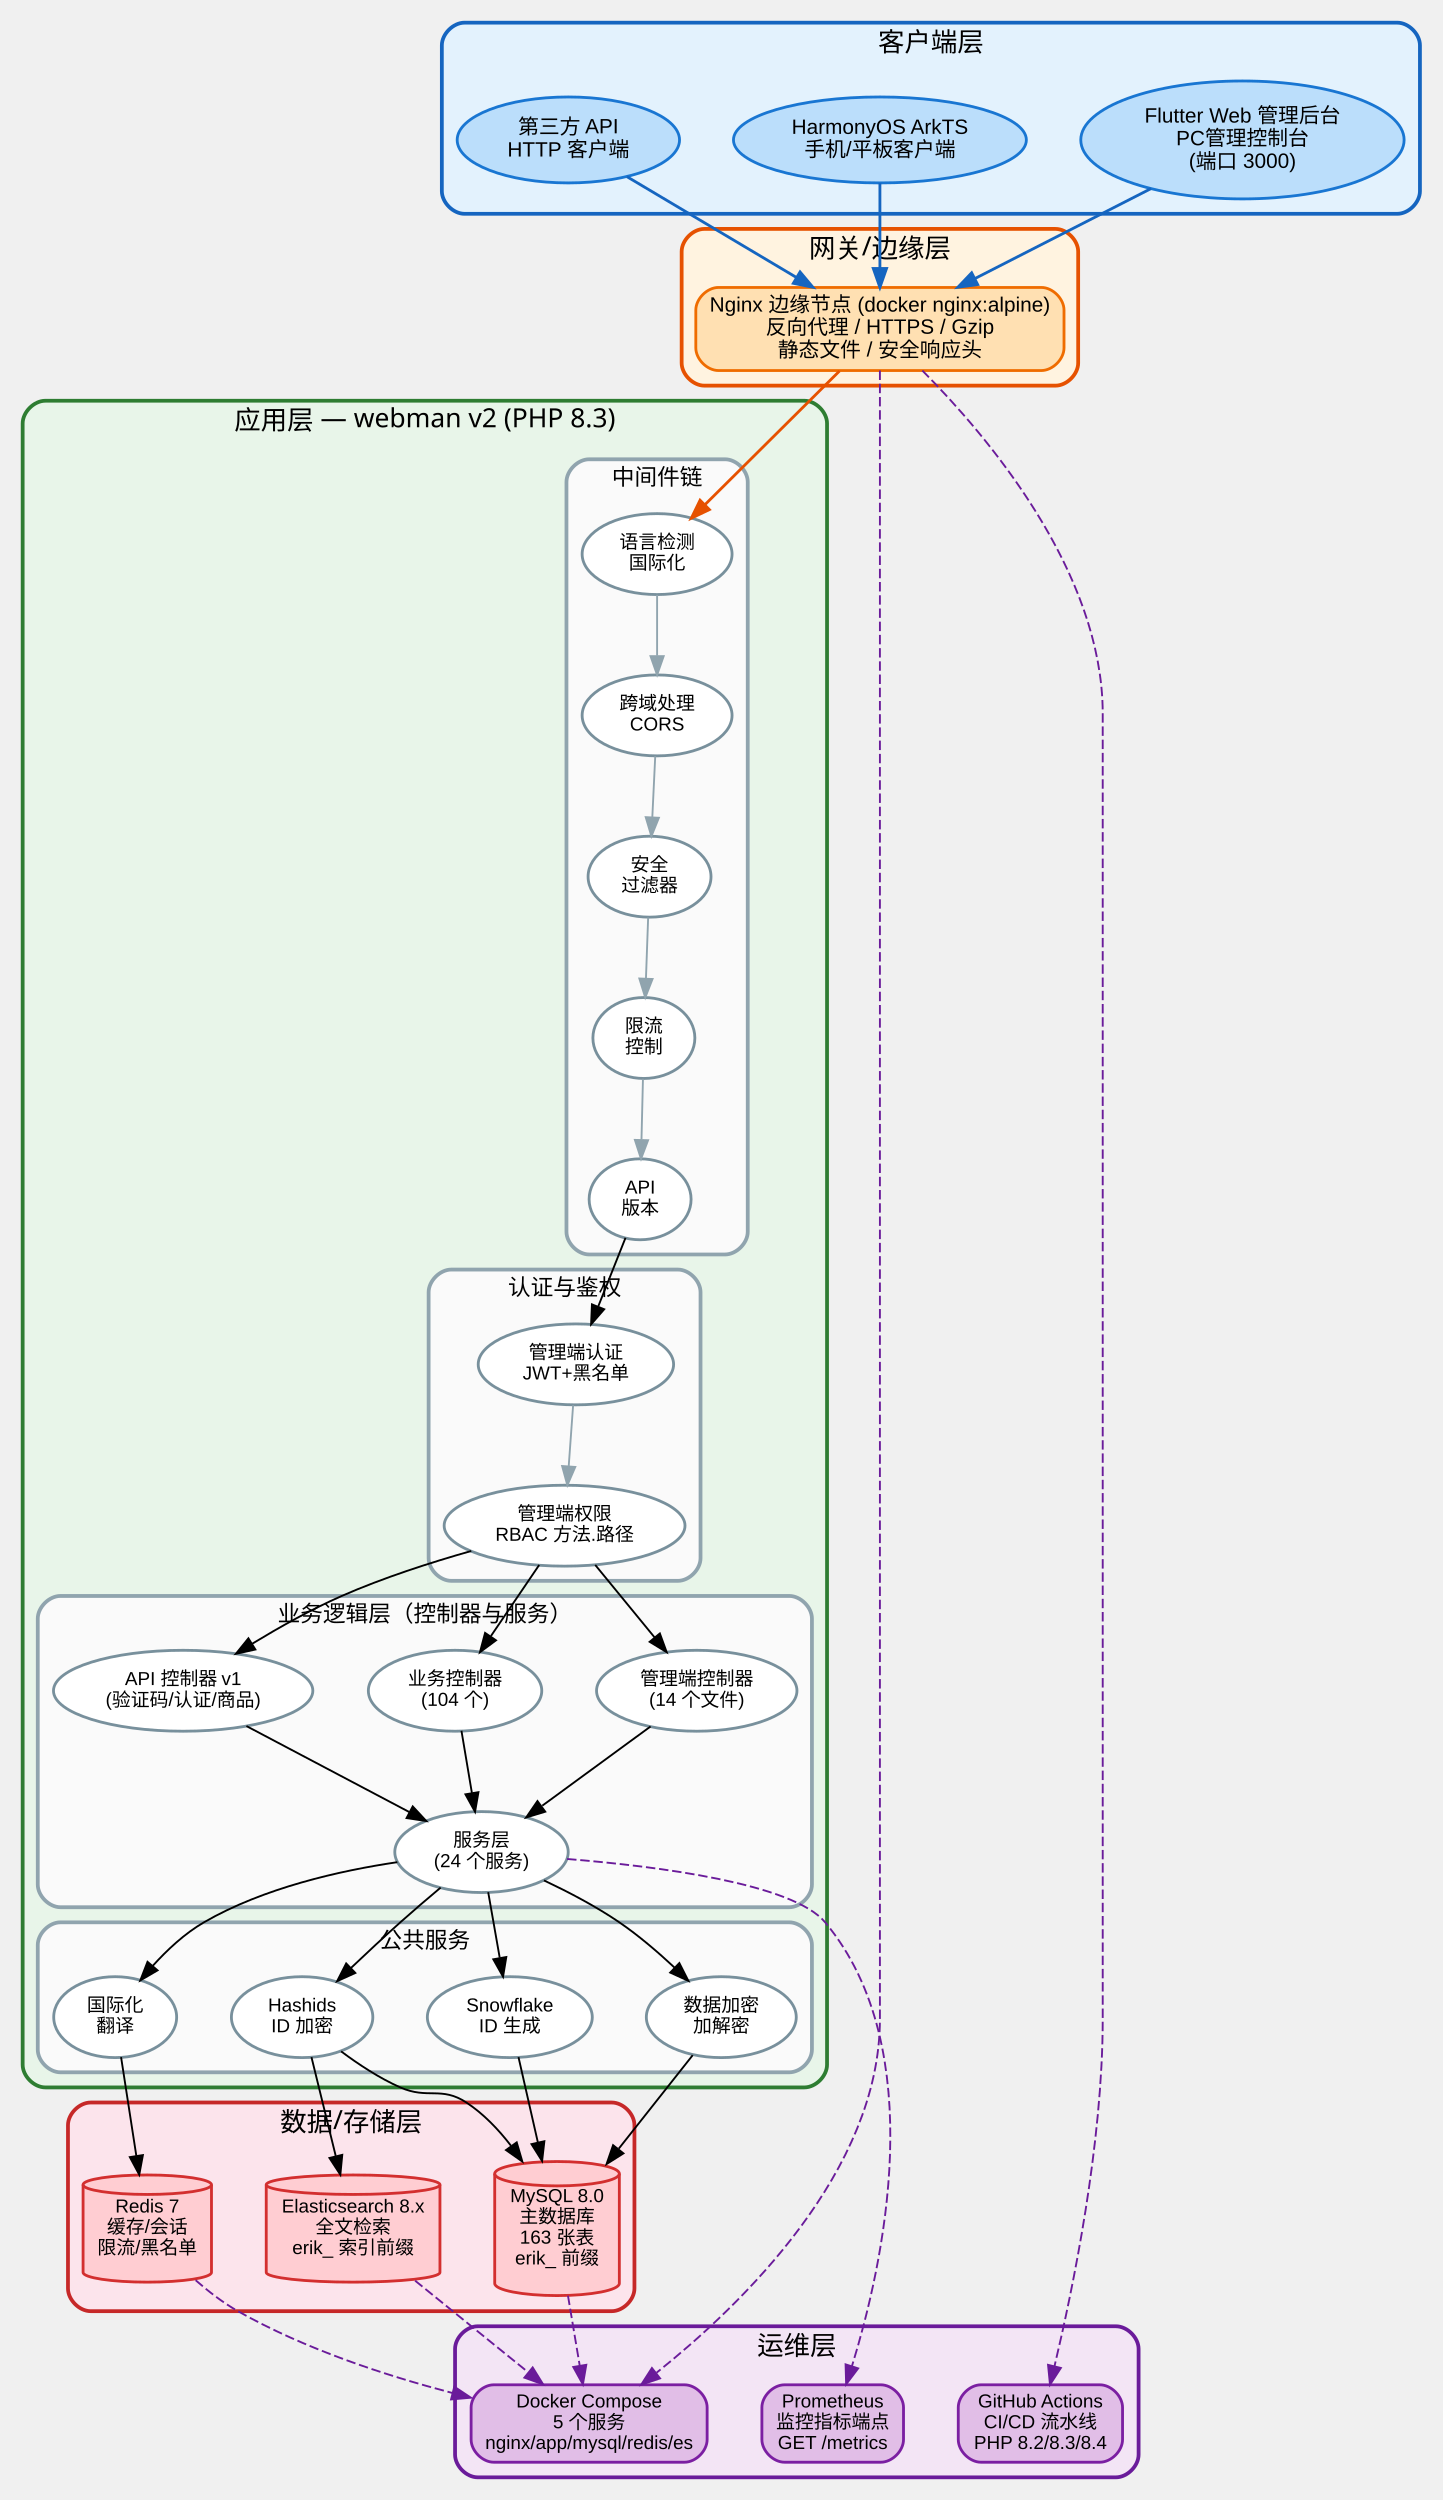
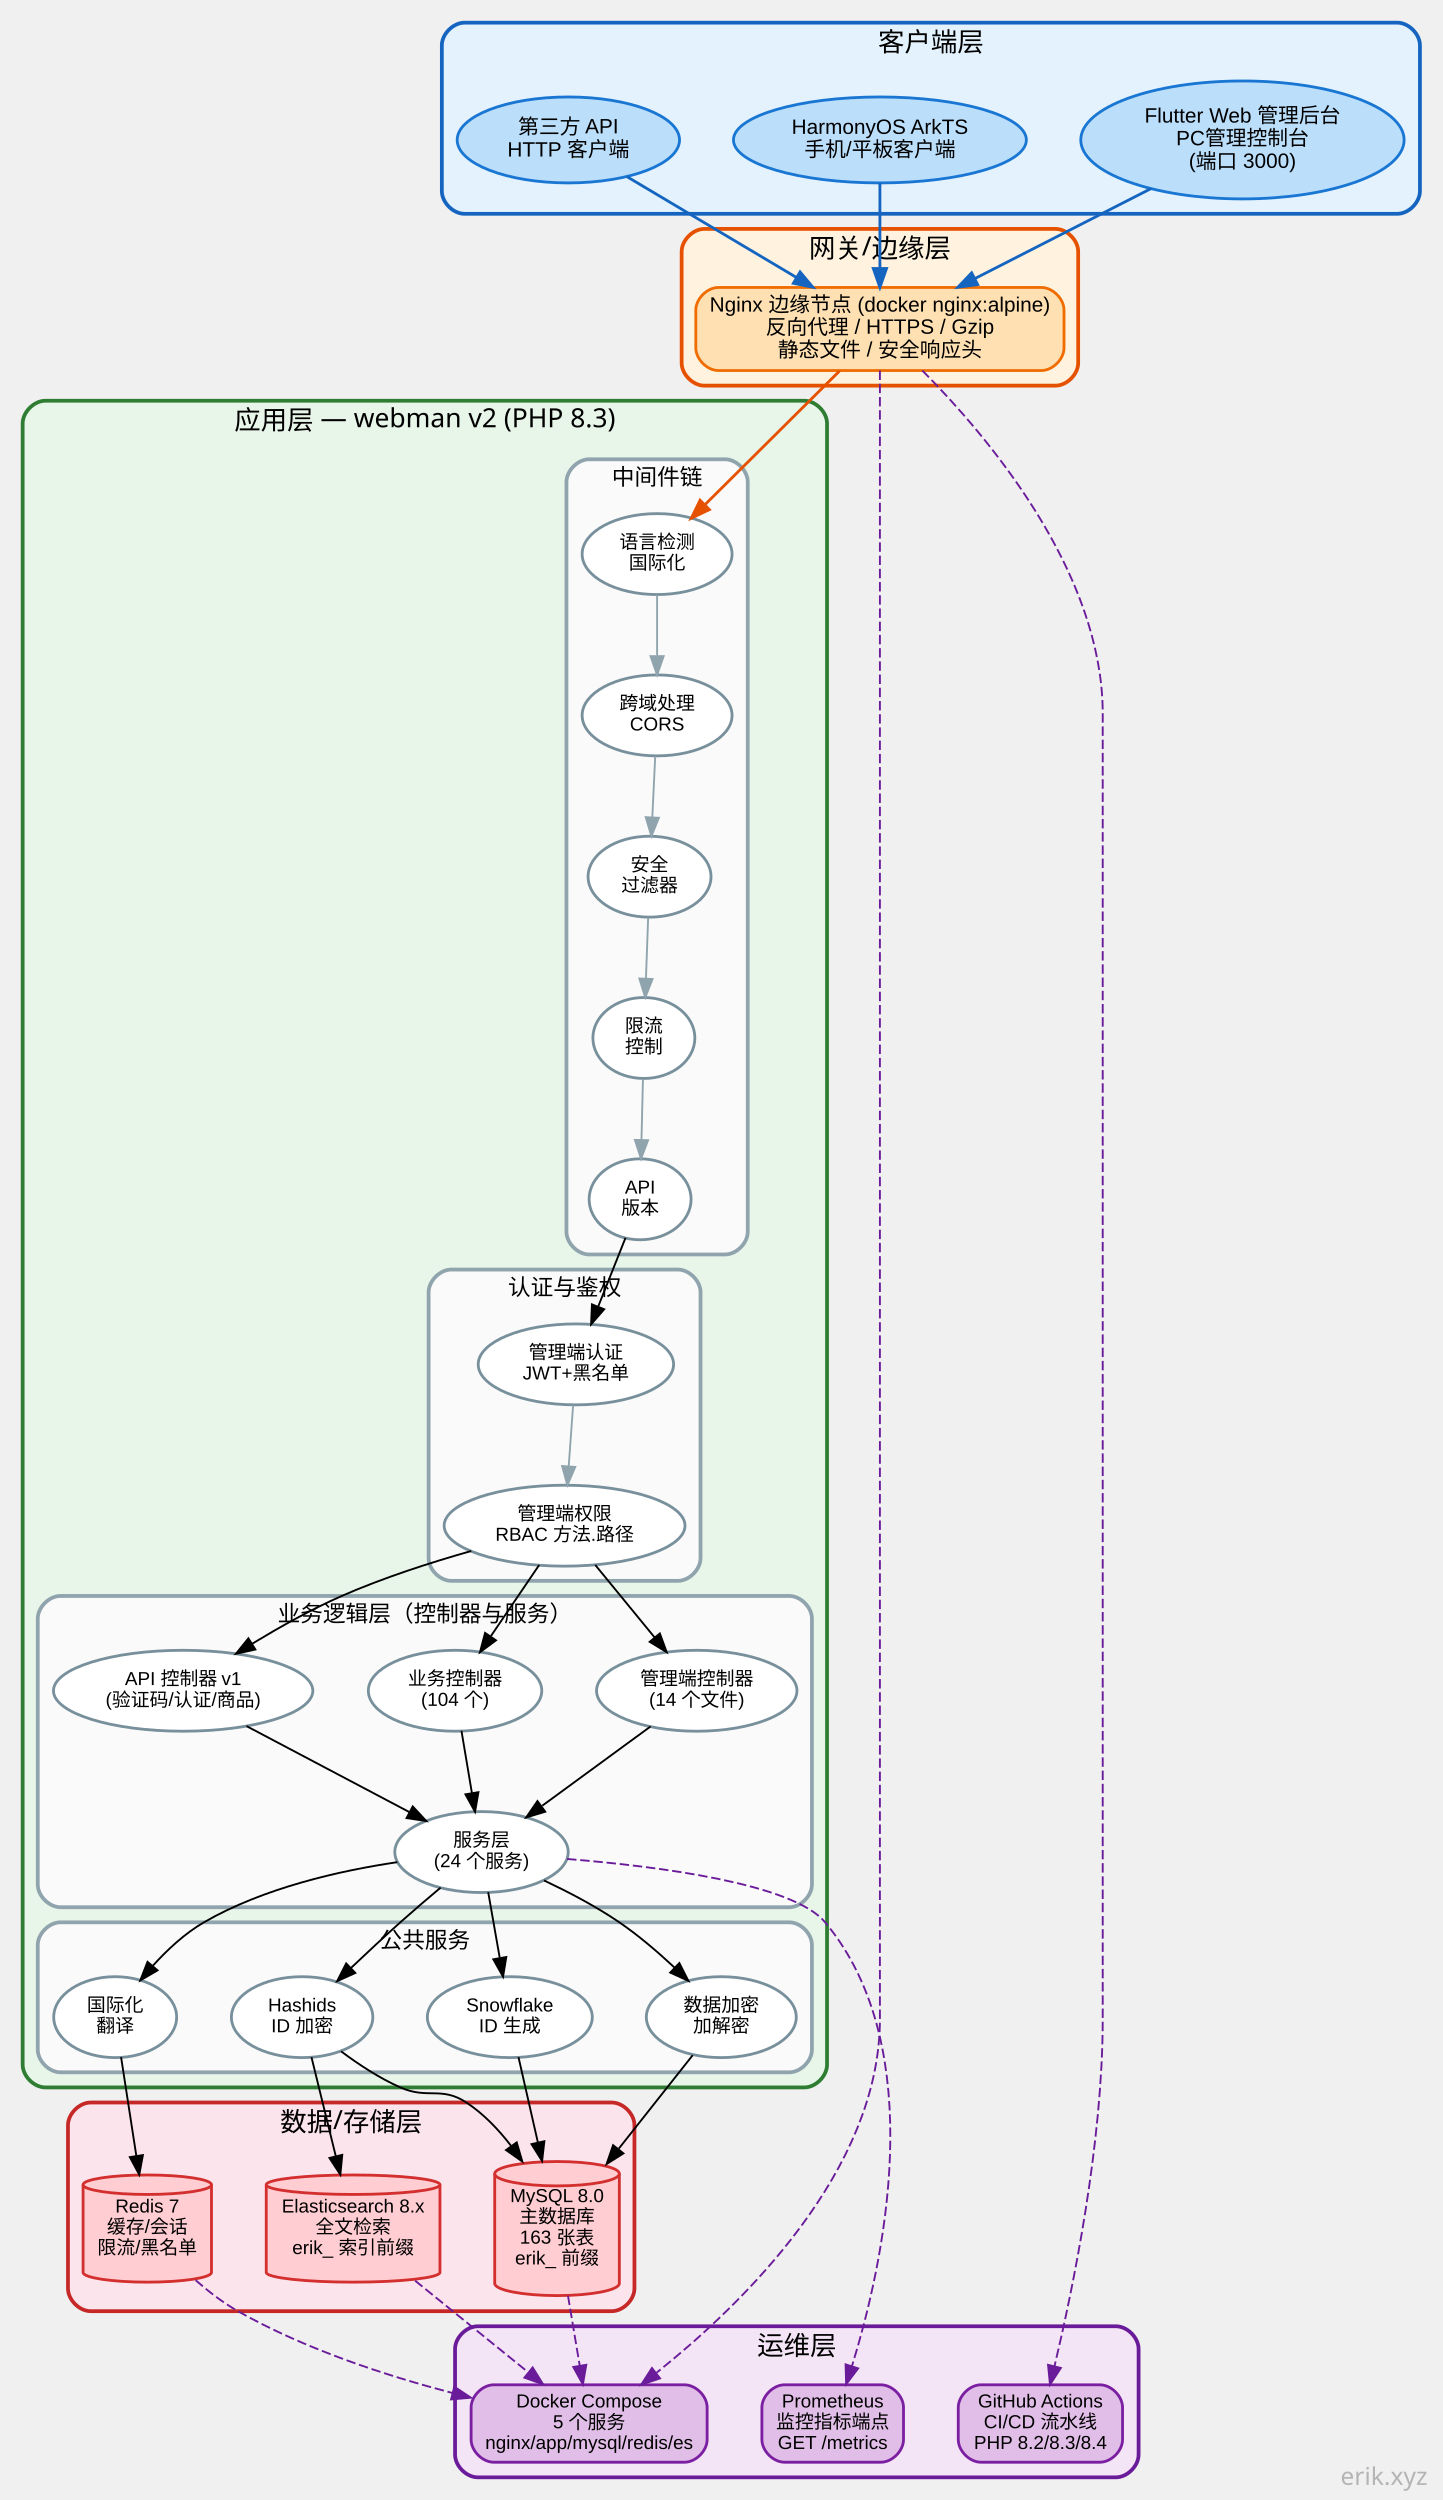
<svg xmlns="http://www.w3.org/2000/svg" width="764pt" height="1324pt" viewBox="0.00 0.00 764.00 1323.99">
  <g id="graph0" class="graph" transform="scale(1 1) rotate(0) translate(4 1319.99)">
    <g id="clust1" class="cluster">
      <path fill="#e3f2fd" stroke="#1565c0" stroke-width="2" d="M242,-1206.76C242,-1206.76 736,-1206.76 736,-1206.76 742,-1206.76 748,-1212.76 748,-1218.76 748,-1218.76 748,-1295.99 748,-1295.99 748,-1301.99 742,-1307.99 736,-1307.99 736,-1307.99 242,-1307.99 242,-1307.99 236,-1307.99 230,-1301.99 230,-1295.99 230,-1295.99 230,-1218.76 230,-1218.76 230,-1212.76 236,-1206.76 242,-1206.76" />
      <text text-anchor="middle" x="489" y="-1292.79" font-family="Arial Bold" font-size="14.00">客户端层</text>
    </g>
    <g id="clust2" class="cluster">
      <path fill="#fff3e0" stroke="#e65100" stroke-width="2" d="M369,-1115.76C369,-1115.76 555,-1115.76 555,-1115.76 561,-1115.76 567,-1121.76 567,-1127.76 567,-1127.76 567,-1186.76 567,-1186.76 567,-1192.76 561,-1198.76 555,-1198.76 555,-1198.76 369,-1198.76 369,-1198.76 363,-1198.76 357,-1192.76 357,-1186.76 357,-1186.76 357,-1127.76 357,-1127.76 357,-1121.76 363,-1115.76 369,-1115.76" />
      <text text-anchor="middle" x="462" y="-1183.56" font-family="Arial Bold" font-size="14.00">网关/边缘层</text>
    </g>
    <g id="clust3" class="cluster">
      <path fill="#e8f5e9" stroke="#2e7d32" stroke-width="2" d="M20,-214.5C20,-214.5 422,-214.5 422,-214.5 428,-214.5 434,-220.5 434,-226.5 434,-226.5 434,-1095.76 434,-1095.76 434,-1101.76 428,-1107.76 422,-1107.76 422,-1107.76 20,-1107.76 20,-1107.76 14,-1107.76 8,-1101.76 8,-1095.76 8,-1095.76 8,-226.5 8,-226.5 8,-220.5 14,-214.5 20,-214.5" />
      <text text-anchor="middle" x="221" y="-1092.56" font-family="Arial Bold" font-size="14.00">应用层 — webman v2 (PHP 8.3)</text>
    </g>
    <g id="clust4" class="cluster">
      <path fill="#fafafa" stroke="#90a4ae" stroke-width="2" d="M308,-655.63C308,-655.63 380,-655.63 380,-655.63 386,-655.63 392,-661.63 392,-667.63 392,-667.63 392,-1064.76 392,-1064.76 392,-1070.76 386,-1076.76 380,-1076.76 380,-1076.76 308,-1076.76 308,-1076.76 302,-1076.76 296,-1070.76 296,-1064.76 296,-1064.76 296,-667.63 296,-667.63 296,-661.63 302,-655.63 308,-655.63" />
      <text text-anchor="middle" x="344" y="-1063.16" font-family="Arial Bold" font-size="12.00">中间件链</text>
    </g>
    <g id="clust5" class="cluster">
      <path fill="#fafafa" stroke="#90a4ae" stroke-width="2" d="M235,-482.78C235,-482.78 355,-482.78 355,-482.78 361,-482.78 367,-488.78 367,-494.78 367,-494.78 367,-635.63 367,-635.63 367,-641.63 361,-647.63 355,-647.63 355,-647.63 235,-647.63 235,-647.63 229,-647.63 223,-641.63 223,-635.63 223,-635.63 223,-494.78 223,-494.78 223,-488.78 229,-482.78 235,-482.78" />
      <text text-anchor="middle" x="295" y="-634.03" font-family="Arial Bold" font-size="12.00">认证与鉴权</text>
    </g>
    <g id="clust6" class="cluster">
      <path fill="#fafafa" stroke="#90a4ae" stroke-width="2" d="M28,-309.93C28,-309.93 414,-309.93 414,-309.93 420,-309.93 426,-315.93 426,-321.93 426,-321.93 426,-462.78 426,-462.78 426,-468.78 420,-474.78 414,-474.78 414,-474.78 28,-474.78 28,-474.78 22,-474.78 16,-468.78 16,-462.78 16,-462.78 16,-321.93 16,-321.93 16,-315.93 22,-309.93 28,-309.93" />
      <text text-anchor="middle" x="221" y="-461.18" font-family="Arial Bold" font-size="12.00">业务逻辑层（控制器与服务）</text>
    </g>
    <g id="clust7" class="cluster">
      <path fill="#fafafa" stroke="#90a4ae" stroke-width="2" d="M28,-222.5C28,-222.5 414,-222.5 414,-222.5 420,-222.5 426,-228.5 426,-234.5 426,-234.5 426,-289.93 426,-289.93 426,-295.93 420,-301.93 414,-301.93 414,-301.93 28,-301.93 28,-301.93 22,-301.93 16,-295.93 16,-289.93 16,-289.93 16,-234.5 16,-234.5 16,-228.5 22,-222.5 28,-222.5" />
      <text text-anchor="middle" x="221" y="-288.33" font-family="Arial Bold" font-size="12.00">公共服务</text>
    </g>
    <g id="clust8" class="cluster">
      <path fill="#fce4ec" stroke="#c62828" stroke-width="2" d="M44,-96C44,-96 320,-96 320,-96 326,-96 332,-102 332,-108 332,-108 332,-194.5 332,-194.5 332,-200.5 326,-206.5 320,-206.5 320,-206.5 44,-206.5 44,-206.5 38,-206.5 32,-200.5 32,-194.5 32,-194.5 32,-108 32,-108 32,-102 38,-96 44,-96" />
      <text text-anchor="middle" x="182" y="-191.3" font-family="Arial Bold" font-size="14.00">数据/存储层</text>
    </g>
    <g id="clust9" class="cluster">
      <path fill="#f3e5f5" stroke="#6a1b9a" stroke-width="2" d="M249,-8C249,-8 587,-8 587,-8 593,-8 599,-14 599,-20 599,-20 599,-76 599,-76 599,-82 593,-88 587,-88 587,-88 249,-88 249,-88 243,-88 237,-82 237,-76 237,-76 237,-20 237,-20 237,-14 243,-8 249,-8" />
      <text text-anchor="middle" x="418" y="-72.8" font-family="Arial Bold" font-size="14.00">运维层</text>
    </g>
    <g id="node1" class="node">
      <ellipse fill="#bbdefb" stroke="#1976d2" stroke-width="1.5" cx="654" cy="-1245.88" rx="85.62" ry="31.23" />
      <text text-anchor="middle" x="654" y="-1255.08" font-family="Arial" font-size="11.00">Flutter Web 管理后台</text>
      <text text-anchor="middle" x="654" y="-1243.08" font-family="Arial" font-size="11.00">PC管理控制台</text>
      <text text-anchor="middle" x="654" y="-1231.08" font-family="Arial" font-size="11.00">(端口 3000)</text>
    </g>
    <g id="node4" class="node">
      <path fill="#ffe0b2" stroke="#ef6c00" stroke-width="1.5" d="M547.5,-1167.76C547.5,-1167.76 376.5,-1167.76 376.5,-1167.76 370.5,-1167.76 364.5,-1161.76 364.5,-1155.76 364.5,-1155.76 364.5,-1135.76 364.5,-1135.76 364.5,-1129.76 370.5,-1123.76 376.5,-1123.76 376.5,-1123.76 547.5,-1123.76 547.5,-1123.76 553.5,-1123.76 559.5,-1129.76 559.5,-1135.76 559.5,-1135.76 559.5,-1155.76 559.5,-1155.76 559.5,-1161.76 553.5,-1167.76 547.5,-1167.76" />
      <text text-anchor="middle" x="462" y="-1154.96" font-family="Arial" font-size="11.00">Nginx 边缘节点 (docker nginx:alpine)</text>
      <text text-anchor="middle" x="462" y="-1142.96" font-family="Arial" font-size="11.00">反向代理 / HTTPS / Gzip</text>
      <text text-anchor="middle" x="462" y="-1130.96" font-family="Arial" font-size="11.00">静态文件 / 安全响应头</text>
    </g>
    <g id="edge17" class="edge">
      <path fill="none" stroke="#1565c0" stroke-width="1.5" d="M605.55,-1220.12C577.08,-1205.57 541.15,-1187.21 512.36,-1172.5" />
      <polygon fill="#1565c0" stroke="#1565c0" stroke-width="1.5" points="513.77,-1169.29 503.28,-1167.86 510.59,-1175.52 513.77,-1169.29" />
    </g>
    <g id="node2" class="node">
      <ellipse fill="#bbdefb" stroke="#1976d2" stroke-width="1.5" cx="462" cy="-1245.88" rx="77.56" ry="22.76" />
      <text text-anchor="middle" x="462" y="-1249.08" font-family="Arial" font-size="11.00">HarmonyOS ArkTS</text>
      <text text-anchor="middle" x="462" y="-1237.08" font-family="Arial" font-size="11.00">手机/平板客户端</text>
    </g>
    <g id="edge18" class="edge">
      <path fill="none" stroke="#1565c0" stroke-width="1.5" d="M462,-1223.1C462,-1209.84 462,-1192.67 462,-1177.98" />
      <polygon fill="#1565c0" stroke="#1565c0" stroke-width="1.5" points="465.5,-1177.8 462,-1167.8 458.5,-1177.8 465.5,-1177.8" />
    </g>
    <g id="node3" class="node">
      <ellipse fill="#bbdefb" stroke="#1976d2" stroke-width="1.5" cx="297" cy="-1245.88" rx="58.88" ry="22.76" />
      <text text-anchor="middle" x="297" y="-1249.08" font-family="Arial" font-size="11.00">第三方 API</text>
      <text text-anchor="middle" x="297" y="-1237.08" font-family="Arial" font-size="11.00">HTTP 客户端</text>
    </g>
    <g id="edge19" class="edge">
      <path fill="none" stroke="#1565c0" stroke-width="1.5" d="M328.04,-1226.42C353.31,-1211.4 389.3,-1189.99 417.62,-1173.15" />
      <polygon fill="#1565c0" stroke="#1565c0" stroke-width="1.5" points="419.71,-1175.98 426.52,-1167.86 416.14,-1169.96 419.71,-1175.98" />
    </g>
    <g id="node5" class="node">
      <ellipse fill="#ffffff" stroke="#78909c" stroke-width="1.5" cx="344" cy="-1026.55" rx="39.7" ry="21.43" />
      <text text-anchor="middle" x="344" y="-1029.55" font-family="Arial" font-size="10.00">语言检测</text>
      <text text-anchor="middle" x="344" y="-1018.55" font-family="Arial" font-size="10.00">国际化</text>
    </g>
    <g id="edge20" class="edge">
      <path fill="none" stroke="#e65100" stroke-width="1.5" d="M440.63,-1123.54C420.55,-1103.59 390.49,-1073.73 369.24,-1052.62" />
      <polygon fill="#e65100" stroke="#e65100" stroke-width="1.5" points="371.68,-1050.11 362.12,-1045.55 366.75,-1055.08 371.68,-1050.11" />
    </g>
    <g id="node23" class="node">
      <path fill="#e1bee7" stroke="#7b1fa2" stroke-width="1.5" d="M578.5,-57C578.5,-57 515.5,-57 515.5,-57 509.5,-57 503.5,-51 503.5,-45 503.5,-45 503.5,-28 503.5,-28 503.5,-22 509.5,-16 515.5,-16 515.5,-16 578.5,-16 578.5,-16 584.5,-16 590.5,-22 590.5,-28 590.5,-28 590.5,-45 590.5,-45 590.5,-51 584.5,-57 578.5,-57" />
      <text text-anchor="middle" x="547" y="-45" font-family="Arial" font-size="10.00">GitHub Actions</text>
      <text text-anchor="middle" x="547" y="-34" font-family="Arial" font-size="10.00">CI/CD 流水线</text>
      <text text-anchor="middle" x="547" y="-23" font-family="Arial" font-size="10.00">PHP 8.2/8.3/8.4</text>
    </g>
    <g id="edge26" class="edge">
      <path fill="none" stroke="#6a1b9a" stroke-dasharray="5,2" d="M484.47,-1123.75C518.71,-1089.33 580,-1017.24 580,-942.12 580,-942.12 580,-942.12 580,-250.71 580,-184.38 564.21,-107.8 554.47,-66.88" />
      <polygon fill="#6a1b9a" stroke="#6a1b9a" points="557.84,-65.93 552.08,-57.04 551.04,-67.58 557.84,-65.93" />
    </g>
    <g id="node24" class="node">
      <path fill="#e1bee7" stroke="#7b1fa2" stroke-width="1.5" d="M358.5,-57C358.5,-57 257.5,-57 257.5,-57 251.5,-57 245.5,-51 245.5,-45 245.5,-45 245.5,-28 245.5,-28 245.5,-22 251.5,-16 257.5,-16 257.5,-16 358.5,-16 358.5,-16 364.5,-16 370.5,-22 370.5,-28 370.5,-28 370.5,-45 370.5,-45 370.5,-51 364.5,-57 358.5,-57" />
      <text text-anchor="middle" x="308" y="-45" font-family="Arial" font-size="10.00">Docker Compose</text>
      <text text-anchor="middle" x="308" y="-34" font-family="Arial" font-size="10.00">5 个服务</text>
      <text text-anchor="middle" x="308" y="-23" font-family="Arial" font-size="10.00">nginx/app/mysql/redis/es</text>
    </g>
    <g id="edge27" class="edge">
      <path fill="none" stroke="#6a1b9a" stroke-dasharray="5,2" d="M462,-1123.76C462,-1086.96 462,-1008.44 462,-942.12 462,-942.12 462,-942.12 462,-250.71 462,-170.33 389.18,-99.67 343.68,-63.38" />
      <polygon fill="#6a1b9a" stroke="#6a1b9a" points="345.57,-60.41 335.53,-57.01 341.26,-65.92 345.57,-60.41" />
    </g>
    <g id="node6" class="node">
      <ellipse fill="#ffffff" stroke="#78909c" stroke-width="1.5" cx="344" cy="-941.12" rx="39.7" ry="21.43" />
      <text text-anchor="middle" x="344" y="-944.12" font-family="Arial" font-size="10.00">跨域处理</text>
      <text text-anchor="middle" x="344" y="-933.12" font-family="Arial" font-size="10.00">CORS</text>
    </g>
    <g id="edge1" class="edge">
      <path fill="none" stroke="#90a4ae" d="M344,-1004.93C344,-995.23 344,-983.47 344,-972.76" />
      <polygon fill="#90a4ae" stroke="#90a4ae" points="347.5,-972.51 344,-962.51 340.5,-972.51 347.5,-972.51" />
    </g>
    <g id="node7" class="node">
      <ellipse fill="#ffffff" stroke="#78909c" stroke-width="1.5" cx="340" cy="-855.7" rx="32.55" ry="21.43" />
      <text text-anchor="middle" x="340" y="-858.7" font-family="Arial" font-size="10.00">安全</text>
      <text text-anchor="middle" x="340" y="-847.7" font-family="Arial" font-size="10.00">过滤器</text>
    </g>
    <g id="edge2" class="edge">
      <path fill="none" stroke="#90a4ae" d="M343.01,-919.5C342.55,-909.8 341.98,-898.04 341.47,-887.33" />
      <polygon fill="#90a4ae" stroke="#90a4ae" points="344.95,-886.9 340.98,-877.08 337.96,-887.24 344.95,-886.9" />
    </g>
    <g id="node8" class="node">
      <ellipse fill="#ffffff" stroke="#78909c" stroke-width="1.5" cx="337" cy="-770.27" rx="27" ry="21.43" />
      <text text-anchor="middle" x="337" y="-773.27" font-family="Arial" font-size="10.00">限流</text>
      <text text-anchor="middle" x="337" y="-762.27" font-family="Arial" font-size="10.00">控制</text>
    </g>
    <g id="edge3" class="edge">
      <path fill="none" stroke="#90a4ae" d="M339.26,-834.08C338.91,-824.38 338.49,-812.61 338.1,-801.9" />
      <polygon fill="#90a4ae" stroke="#90a4ae" points="341.59,-801.52 337.73,-791.66 334.59,-801.78 341.59,-801.52" />
    </g>
    <g id="node9" class="node">
      <ellipse fill="#ffffff" stroke="#78909c" stroke-width="1.5" cx="335" cy="-684.85" rx="27" ry="21.43" />
      <text text-anchor="middle" x="335" y="-687.85" font-family="Arial" font-size="10.00">API</text>
      <text text-anchor="middle" x="335" y="-676.85" font-family="Arial" font-size="10.00">版本</text>
    </g>
    <g id="edge4" class="edge">
      <path fill="none" stroke="#90a4ae" d="M336.51,-748.65C336.27,-738.95 335.99,-727.19 335.73,-716.48" />
      <polygon fill="#90a4ae" stroke="#90a4ae" points="339.23,-716.14 335.49,-706.23 332.23,-716.31 339.23,-716.14" />
    </g>
    <g id="node10" class="node">
      <ellipse fill="#ffffff" stroke="#78909c" stroke-width="1.5" cx="301" cy="-597.42" rx="51.74" ry="21.43" />
      <text text-anchor="middle" x="301" y="-600.42" font-family="Arial" font-size="10.00">管理端认证</text>
      <text text-anchor="middle" x="301" y="-589.42" font-family="Arial" font-size="10.00">JWT+黑名单</text>
    </g>
    <g id="edge6" class="edge">
      <path fill="none" stroke="black" d="M327.28,-664.46C323.03,-653.77 317.65,-640.26 312.88,-628.26" />
      <polygon fill="black" stroke="black" points="315.99,-626.61 309.04,-618.62 309.49,-629.2 315.99,-626.61" />
    </g>
    <g id="node11" class="node">
      <ellipse fill="#ffffff" stroke="#78909c" stroke-width="1.5" cx="295" cy="-511.99" rx="63.78" ry="21.43" />
      <text text-anchor="middle" x="295" y="-514.99" font-family="Arial" font-size="10.00">管理端权限</text>
      <text text-anchor="middle" x="295" y="-503.99" font-family="Arial" font-size="10.00">RBAC 方法.路径</text>
    </g>
    <g id="edge5" class="edge">
      <path fill="none" stroke="#90a4ae" d="M299.52,-575.8C298.82,-566.1 297.97,-554.34 297.2,-543.62" />
      <polygon fill="#90a4ae" stroke="#90a4ae" points="300.67,-543.1 296.47,-533.38 293.69,-543.6 300.67,-543.1" />
    </g>
    <g id="node12" class="node">
      <ellipse fill="#ffffff" stroke="#78909c" stroke-width="1.5" cx="365" cy="-424.57" rx="53.07" ry="21.43" />
      <text text-anchor="middle" x="365" y="-427.57" font-family="Arial" font-size="10.00">管理端控制器</text>
      <text text-anchor="middle" x="365" y="-416.57" font-family="Arial" font-size="10.00">(14 个文件)</text>
    </g>
    <g id="edge7" class="edge">
      <path fill="none" stroke="black" d="M311.24,-491.18C320.58,-479.78 332.45,-465.28 342.67,-452.82" />
      <polygon fill="black" stroke="black" points="345.46,-454.93 349.09,-444.98 340.05,-450.49 345.46,-454.93" />
    </g>
    <g id="node13" class="node">
      <ellipse fill="#ffffff" stroke="#78909c" stroke-width="1.5" cx="237" cy="-424.57" rx="45.92" ry="21.43" />
      <text text-anchor="middle" x="237" y="-427.57" font-family="Arial" font-size="10.00">业务控制器</text>
      <text text-anchor="middle" x="237" y="-416.57" font-family="Arial" font-size="10.00">(104 个)</text>
    </g>
    <g id="edge8" class="edge">
      <path fill="none" stroke="black" d="M281.55,-491.18C273.95,-479.99 264.34,-465.84 255.99,-453.54" />
      <polygon fill="black" stroke="black" points="258.69,-451.28 250.18,-444.98 252.9,-455.22 258.69,-451.28" />
    </g>
    <g id="node15" class="node">
      <ellipse fill="#ffffff" stroke="#78909c" stroke-width="1.5" cx="93" cy="-424.57" rx="68.68" ry="21.43" />
      <text text-anchor="middle" x="93" y="-427.57" font-family="Arial" font-size="10.00">API 控制器 v1</text>
      <text text-anchor="middle" x="93" y="-416.57" font-family="Arial" font-size="10.00">(验证码/认证/商品)</text>
    </g>
    <g id="edge9" class="edge">
      <path fill="none" stroke="black" d="M245.56,-498.59C224.08,-492.5 198.88,-484.39 177,-474.78 160.85,-467.69 143.91,-458.2 129.51,-449.45" />
      <polygon fill="black" stroke="black" points="131.25,-446.41 120.9,-444.12 127.56,-452.36 131.25,-446.41" />
    </g>
    <g id="node14" class="node">
      <ellipse fill="#ffffff" stroke="#78909c" stroke-width="1.5" cx="251" cy="-339.14" rx="45.92" ry="21.43" />
      <text text-anchor="middle" x="251" y="-342.14" font-family="Arial" font-size="10.00">服务层</text>
      <text text-anchor="middle" x="251" y="-331.14" font-family="Arial" font-size="10.00">(24 个服务)</text>
    </g>
    <g id="edge10" class="edge">
      <path fill="none" stroke="black" d="M340.54,-405.67C323.79,-393.41 301.39,-377.02 283.19,-363.7" />
      <polygon fill="black" stroke="black" points="284.77,-360.52 274.63,-357.44 280.64,-366.17 284.77,-360.52" />
    </g>
    <g id="edge11" class="edge">
      <path fill="none" stroke="black" d="M240.39,-403.37C242.04,-393.5 244.07,-381.42 245.91,-370.48" />
      <polygon fill="black" stroke="black" points="249.39,-370.88 247.59,-360.44 242.49,-369.72 249.39,-370.88" />
    </g>
    <g id="node16" class="node">
      <ellipse fill="#ffffff" stroke="#78909c" stroke-width="1.5" cx="156" cy="-251.71" rx="37.45" ry="21.43" />
      <text text-anchor="middle" x="156" y="-254.71" font-family="Arial" font-size="10.00">Hashids</text>
      <text text-anchor="middle" x="156" y="-243.71" font-family="Arial" font-size="10.00">ID 加密</text>
    </g>
    <g id="edge13" class="edge">
      <path fill="none" stroke="black" d="M229.36,-320.33C222.46,-314.54 214.84,-308.04 208,-301.93 199.34,-294.19 190.08,-285.55 181.8,-277.69" />
      <polygon fill="black" stroke="black" points="184.18,-275.12 174.53,-270.75 179.34,-280.18 184.18,-275.12" />
    </g>
    <g id="node17" class="node">
      <ellipse fill="#ffffff" stroke="#78909c" stroke-width="1.5" cx="266" cy="-251.71" rx="43.68" ry="21.43" />
      <text text-anchor="middle" x="266" y="-254.71" font-family="Arial" font-size="10.00">Snowflake</text>
      <text text-anchor="middle" x="266" y="-243.71" font-family="Arial" font-size="10.00">ID 生成</text>
    </g>
    <g id="edge14" class="edge">
      <path fill="none" stroke="black" d="M254.55,-317.89C256.37,-307.54 258.62,-294.73 260.64,-283.22" />
      <polygon fill="black" stroke="black" points="264.14,-283.56 262.42,-273.11 257.24,-282.35 264.14,-283.56" />
    </g>
    <g id="node18" class="node">
      <ellipse fill="#ffffff" stroke="#78909c" stroke-width="1.5" cx="378" cy="-251.71" rx="39.7" ry="21.43" />
      <text text-anchor="middle" x="378" y="-254.71" font-family="Arial" font-size="10.00">数据加密</text>
      <text text-anchor="middle" x="378" y="-243.71" font-family="Arial" font-size="10.00">加解密</text>
    </g>
    <g id="edge15" class="edge">
      <path fill="none" stroke="black" d="M284.07,-324.13C296.98,-318.05 311.62,-310.39 324,-301.93 334.2,-294.95 344.46,-286.15 353.26,-277.93" />
      <polygon fill="black" stroke="black" points="355.78,-280.37 360.57,-270.92 350.93,-275.31 355.78,-280.37" />
    </g>
    <g id="node19" class="node">
      <ellipse fill="#ffffff" stroke="#78909c" stroke-width="1.5" cx="57" cy="-251.71" rx="32.55" ry="21.43" />
      <text text-anchor="middle" x="57" y="-254.71" font-family="Arial" font-size="10.00">国际化</text>
      <text text-anchor="middle" x="57" y="-243.71" font-family="Arial" font-size="10.00">翻译</text>
    </g>
    <g id="edge16" class="edge">
      <path fill="none" stroke="black" d="M206.43,-333.79C175.94,-329.27 135.5,-320.17 104,-301.93 93.82,-296.03 84.46,-287.28 76.81,-278.79" />
      <polygon fill="black" stroke="black" points="79.44,-276.49 70.29,-271.15 74.12,-281.03 79.44,-276.49" />
    </g>
    <g id="node25" class="node">
      <path fill="#e1bee7" stroke="#7b1fa2" stroke-width="1.5" d="M462.5,-57C462.5,-57 411.5,-57 411.5,-57 405.5,-57 399.5,-51 399.5,-45 399.5,-45 399.5,-28 399.5,-28 399.5,-22 405.5,-16 411.5,-16 411.5,-16 462.5,-16 462.5,-16 468.5,-16 474.5,-22 474.5,-28 474.5,-28 474.5,-45 474.5,-45 474.5,-51 468.5,-57 462.5,-57" />
      <text text-anchor="middle" x="437" y="-45" font-family="Arial" font-size="10.00">Prometheus</text>
      <text text-anchor="middle" x="437" y="-34" font-family="Arial" font-size="10.00">监控指标端点</text>
      <text text-anchor="middle" x="437" y="-23" font-family="Arial" font-size="10.00">GET /metrics</text>
    </g>
    <g id="edge28" class="edge">
      <path fill="none" stroke="#6a1b9a" stroke-dasharray="5,2" d="M296.32,-335.48C344.44,-331.6 415.88,-322.47 433,-301.93 489.19,-234.5 463.69,-120.31 447.17,-66.81" />
      <polygon fill="#6a1b9a" stroke="#6a1b9a" points="450.49,-65.7 444.11,-57.25 443.82,-67.84 450.49,-65.7" />
    </g>
    <g id="edge12" class="edge">
      <path fill="none" stroke="black" d="M126.51,-405.87C151.79,-392.52 186.5,-374.2 212.85,-360.28" />
      <polygon fill="black" stroke="black" points="214.58,-363.33 221.79,-355.56 211.31,-357.14 214.58,-363.33" />
    </g>
    <g id="node20" class="node">
      <path fill="#ffcdd2" stroke="#d32f2f" stroke-width="1.5" d="M324,-168.8C324,-172.36 309.21,-175.25 291,-175.25 272.79,-175.25 258,-172.36 258,-168.8 258,-168.8 258,-110.7 258,-110.7 258,-107.14 272.79,-104.25 291,-104.25 309.21,-104.25 324,-107.14 324,-110.7 324,-110.7 324,-168.8 324,-168.8" />
      <path fill="none" stroke="#d32f2f" stroke-width="1.5" d="M324,-168.8C324,-165.24 309.21,-162.34 291,-162.34 272.79,-162.34 258,-165.24 258,-168.8" />
      <text text-anchor="middle" x="291" y="-153.75" font-family="Arial" font-size="10.00">MySQL 8.0</text>
      <text text-anchor="middle" x="291" y="-142.75" font-family="Arial" font-size="10.00">主数据库</text>
      <text text-anchor="middle" x="291" y="-131.75" font-family="Arial" font-size="10.00">163 张表</text>
      <text text-anchor="middle" x="291" y="-120.75" font-family="Arial" font-size="10.00">erik_ 前缀</text>
    </g>
    <g id="edge21" class="edge">
      <path fill="none" stroke="black" d="M176.65,-233.59C185.78,-226.77 196.93,-219.4 208,-214.5 222.59,-208.04 229.67,-215.28 243,-206.5 252.03,-200.55 259.96,-192.28 266.62,-183.61" />
      <polygon fill="black" stroke="black" points="269.65,-185.4 272.63,-175.24 263.96,-181.32 269.65,-185.4" />
    </g>
    <g id="node22" class="node">
      <path fill="#ffcdd2" stroke="#d32f2f" stroke-width="1.5" d="M229,-162.97C229,-165.81 208.38,-168.13 183,-168.13 157.62,-168.13 137,-165.81 137,-162.97 137,-162.97 137,-116.53 137,-116.53 137,-113.69 157.62,-111.37 183,-111.37 208.38,-111.37 229,-113.69 229,-116.53 229,-116.53 229,-162.97 229,-162.97" />
      <path fill="none" stroke="#d32f2f" stroke-width="1.5" d="M229,-162.97C229,-160.12 208.38,-157.81 183,-157.81 157.62,-157.81 137,-160.12 137,-162.97" />
      <text text-anchor="middle" x="183" y="-148.25" font-family="Arial" font-size="10.00">Elasticsearch 8.x</text>
      <text text-anchor="middle" x="183" y="-137.25" font-family="Arial" font-size="10.00">全文检索</text>
      <text text-anchor="middle" x="183" y="-126.25" font-family="Arial" font-size="10.00">erik_ 索引前缀</text>
    </g>
    <g id="edge24" class="edge">
      <path fill="none" stroke="black" d="M160.95,-230.54C164.54,-215.93 169.5,-195.74 173.8,-178.2" />
      <polygon fill="black" stroke="black" points="177.26,-178.79 176.25,-168.25 170.47,-177.12 177.26,-178.79" />
    </g>
    <g id="edge22" class="edge">
      <path fill="none" stroke="black" d="M270.59,-230.54C273.45,-217.93 277.26,-201.16 280.82,-185.54" />
      <polygon fill="black" stroke="black" points="284.3,-186.01 283.1,-175.49 277.47,-184.46 284.3,-186.01" />
    </g>
    <g id="edge23" class="edge">
      <path fill="none" stroke="black" d="M362.85,-231.56C352.05,-217.92 337.13,-199.06 323.69,-182.06" />
      <polygon fill="black" stroke="black" points="326.18,-179.57 317.23,-173.9 320.69,-183.92 326.18,-179.57" />
    </g>
    <g id="node21" class="node">
      <path fill="#ffcdd2" stroke="#d32f2f" stroke-width="1.5" d="M108,-162.97C108,-165.81 92.76,-168.13 74,-168.13 55.24,-168.13 40,-165.81 40,-162.97 40,-162.97 40,-116.53 40,-116.53 40,-113.69 55.24,-111.37 74,-111.37 92.76,-111.37 108,-113.69 108,-116.53 108,-116.53 108,-162.97 108,-162.97" />
      <path fill="none" stroke="#d32f2f" stroke-width="1.5" d="M108,-162.97C108,-160.12 92.76,-157.81 74,-157.81 55.24,-157.81 40,-160.12 40,-162.97" />
      <text text-anchor="middle" x="74" y="-148.25" font-family="Arial" font-size="10.00">Redis 7</text>
      <text text-anchor="middle" x="74" y="-137.25" font-family="Arial" font-size="10.00">缓存/会话</text>
      <text text-anchor="middle" x="74" y="-126.25" font-family="Arial" font-size="10.00">限流/黑名单</text>
    </g>
    <g id="edge25" class="edge">
      <path fill="none" stroke="black" d="M60.12,-230.54C62.38,-215.93 65.5,-195.74 68.21,-178.2" />
      <polygon fill="black" stroke="black" points="71.68,-178.66 69.75,-168.25 64.76,-177.59 71.68,-178.66" />
    </g>
    <g id="edge29" class="edge">
      <path fill="none" stroke="#6a1b9a" stroke-dasharray="5,2" d="M296.8,-104.19C298.82,-92.17 301.06,-78.81 303.01,-67.21" />
      <polygon fill="#6a1b9a" stroke="#6a1b9a" points="306.5,-67.6 304.7,-57.16 299.59,-66.44 306.5,-67.6" />
    </g>
    <g id="edge30" class="edge">
      <path fill="none" stroke="#6a1b9a" stroke-dasharray="5,2" d="M99.6,-112.39C106.45,-106.38 114.14,-100.46 122,-96 157.12,-76.07 199.89,-62.01 235.56,-52.68" />
      <polygon fill="#6a1b9a" stroke="#6a1b9a" points="236.6,-56.03 245.42,-50.17 234.87,-49.25 236.6,-56.03" />
    </g>
    <g id="edge31" class="edge">
      <path fill="none" stroke="#6a1b9a" stroke-dasharray="5,2" d="M215.84,-112.15C234.28,-97.21 257.21,-78.64 275.58,-63.76" />
      <polygon fill="#6a1b9a" stroke="#6a1b9a" points="278.1,-66.22 283.67,-57.21 273.7,-60.78 278.1,-66.22" />
    </g>
  </g>
+   <text x="756" y="1316" font-size="13" fill="rgba(0,0,0,0.25)" font-family="sans-serif" text-anchor="end">erik.xyz</text>
</svg>
